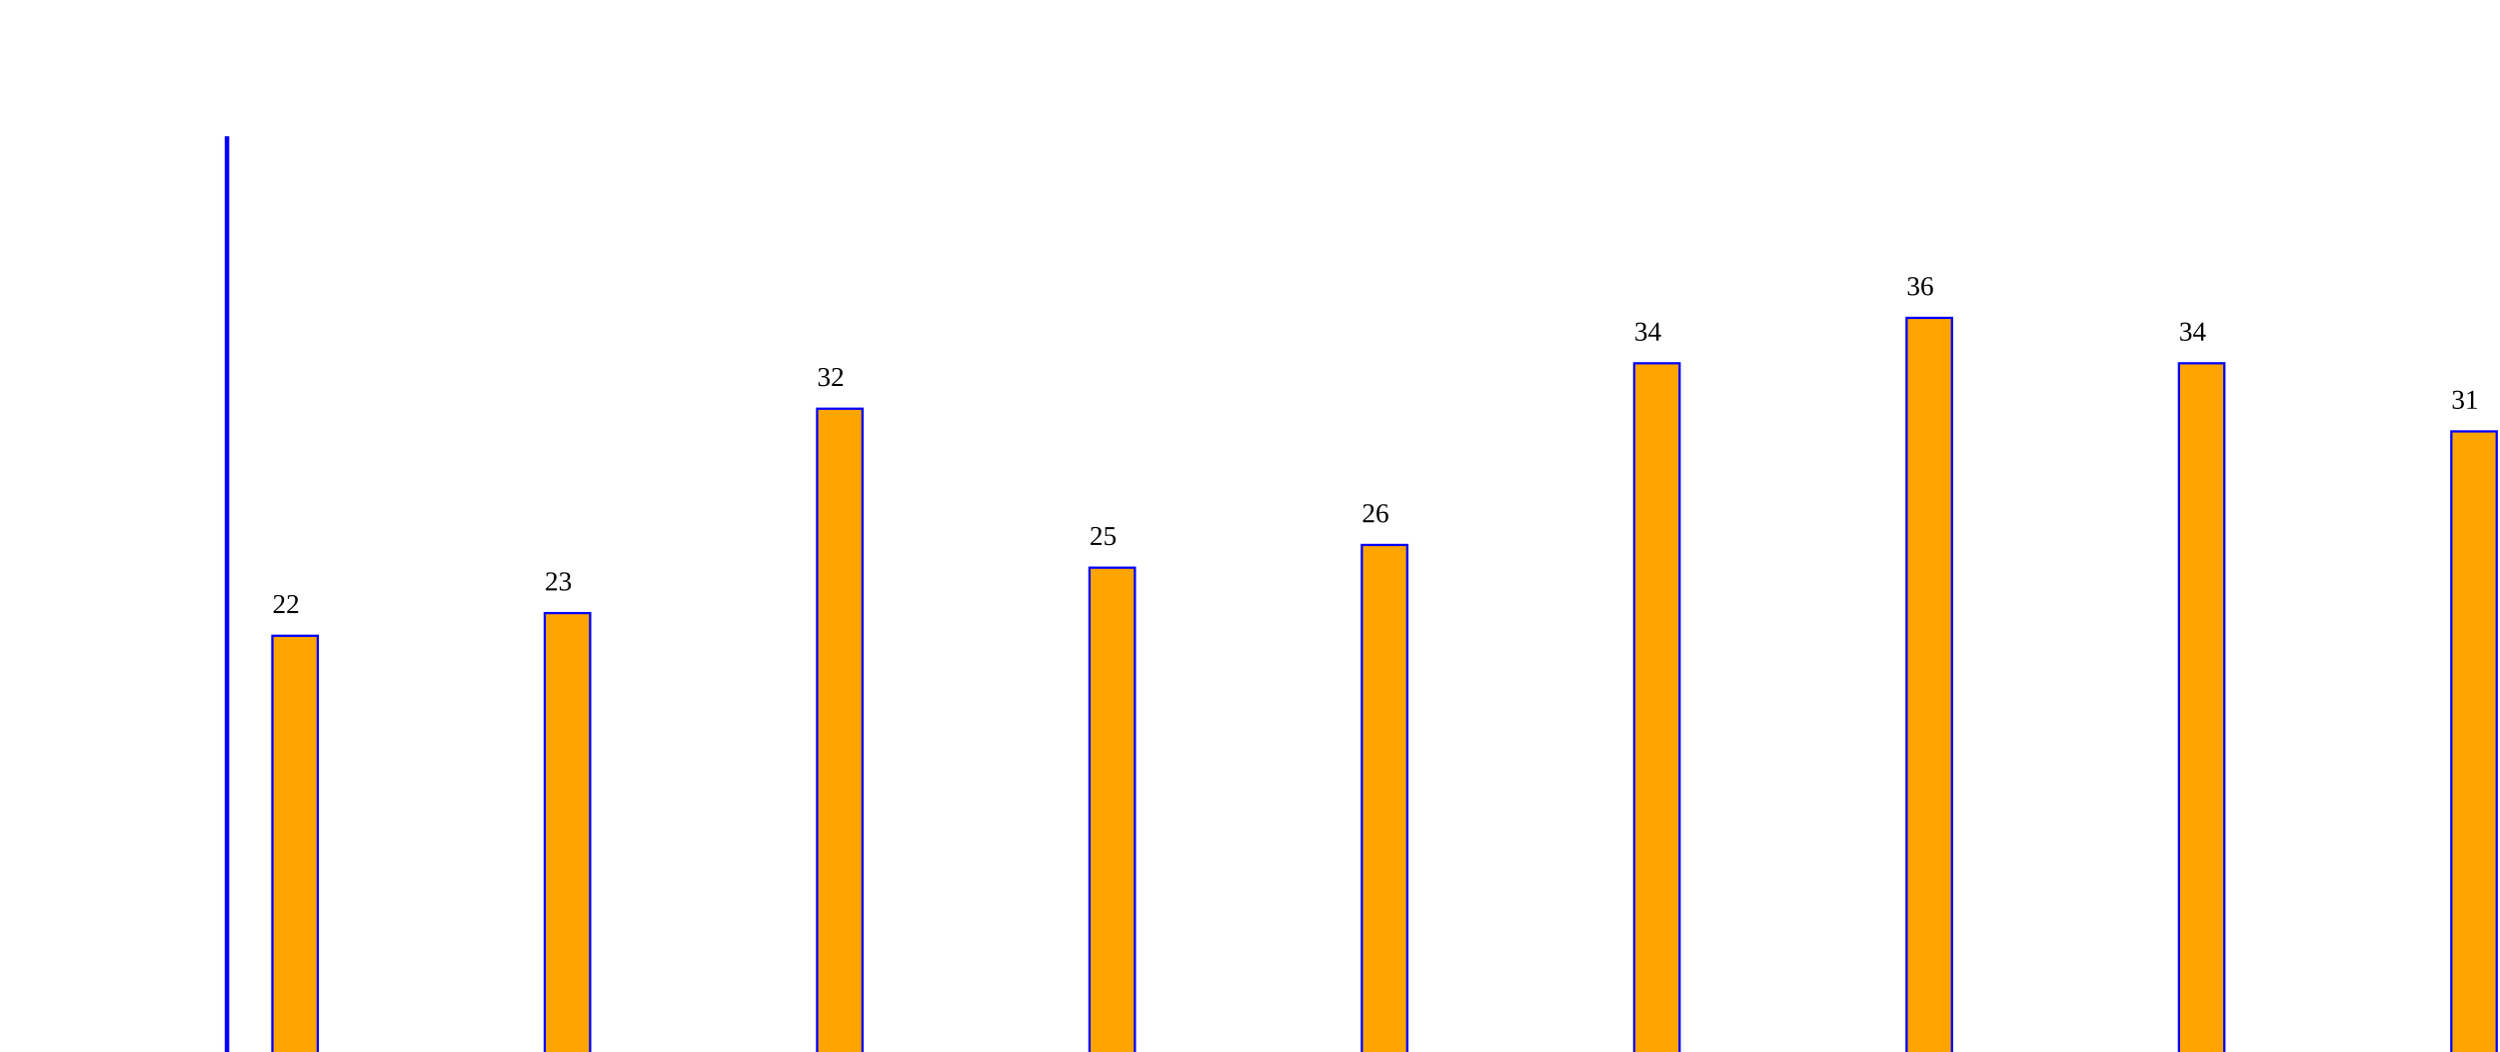
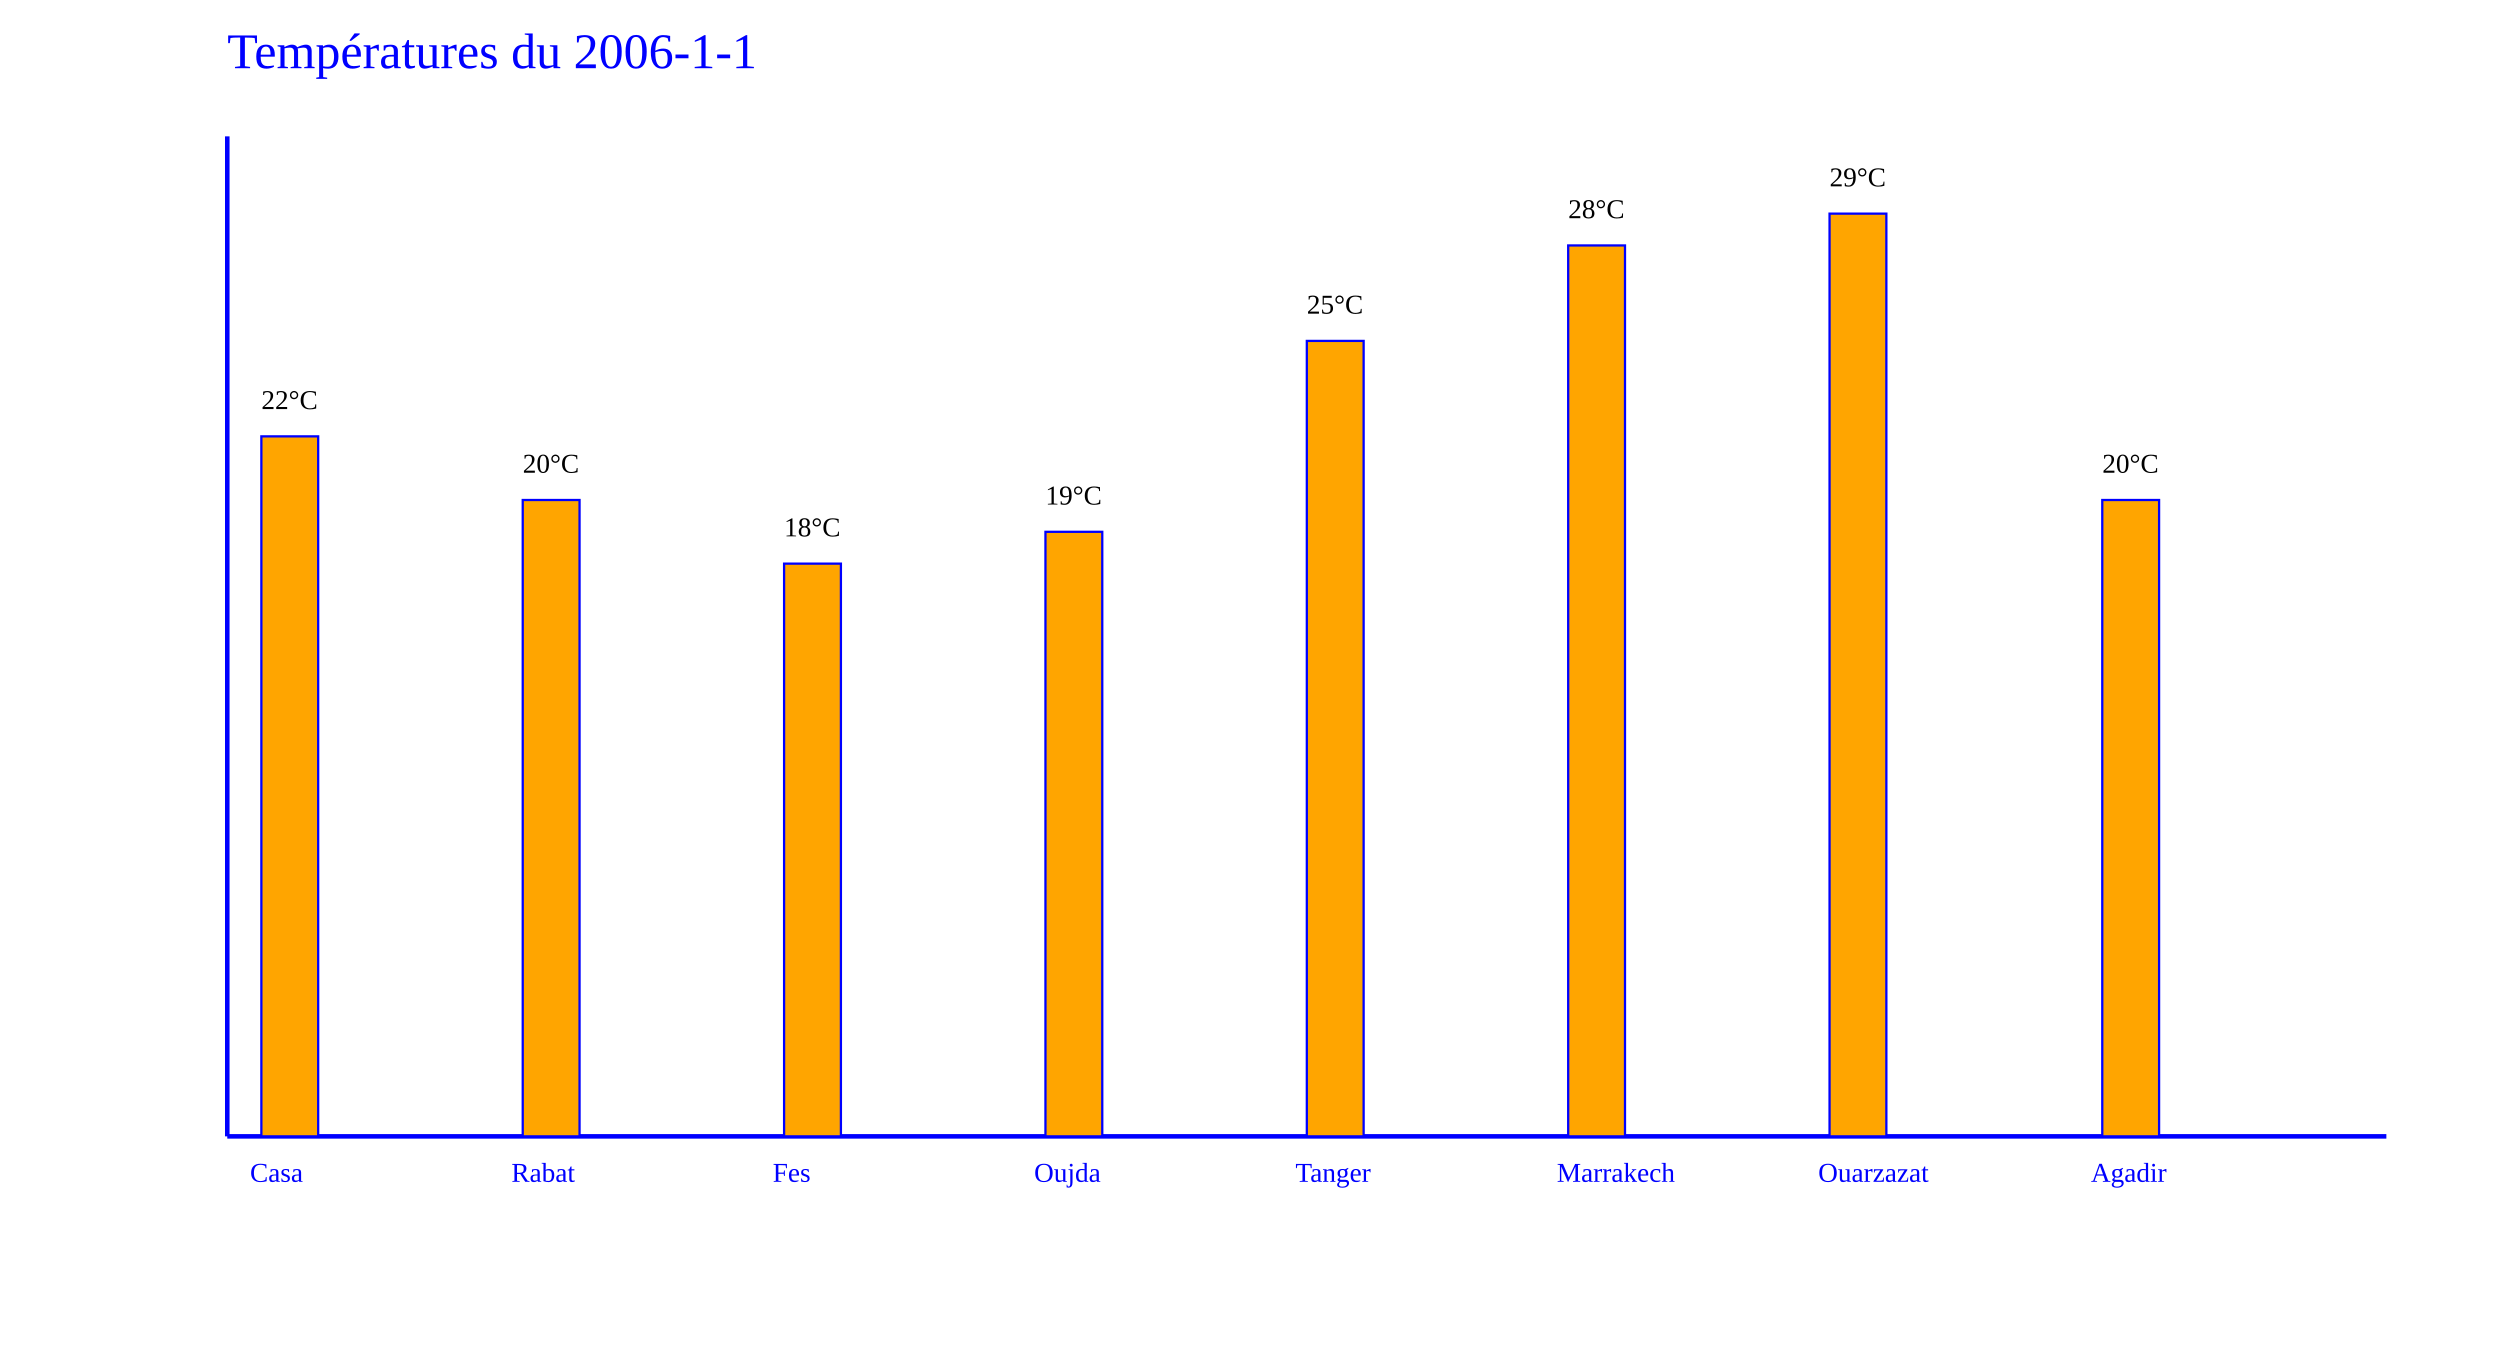
- <svg xmlns="http://www.w3.org/2000/svg" width="100%" height="100%">
+ <svg xmlns="http://www.w3.org/2000/svg" width="100%" height="600" viewBox="0 0 1100 600">
+   <text x="100" y="30" font-size="22" fill="blue">
+         Températures du 2006-1-1
+     </text>
  <line x1="100" y1="60" x2="100" y2="500" stroke="blue" stroke-width="2" />
-   <line x1="100" y1="500" x2="1200" y2="500" stroke="blue" stroke-width="2" />
-   <text stroke="blue" x="120" y="520">Casablanca</text>
-   <rect width="20" height="220" x="120" y="280" stroke="blue" fill="orange">
-     <animate attributeName="height" dur="3s" values="0;220;0" repeatCount="indefinite" />
-     <animate attributeName="y" dur="3s" from="500" values="500;280;500" repeatCount="indefinite" />
+   <line x1="100" y1="500" x2="1050" y2="500" stroke="blue" stroke-width="2" />
+   <text x="110" y="520" fill="blue">Casa</text>
+   <rect width="25" height="308" x="115" y="192" stroke="blue" fill="orange">
+     <animate attributeName="height" dur="3s" values="0;308;0" repeatCount="indefinite" />
+     <animate attributeName="y" dur="3s" values="500;192;500" repeatCount="indefinite" />
  </rect>
-   <text x="120" y="270">22</text>
-   <text stroke="blue" x="240" y="520">Mohammedia</text>
-   <rect width="20" height="230" x="240" y="270" stroke="blue" fill="orange">
-     <animate attributeName="height" dur="3s" values="0;230;0" repeatCount="indefinite" />
-     <animate attributeName="y" dur="3s" from="500" values="500;270;500" repeatCount="indefinite" />
+   <text x="115" y="180">22°C</text>
+   <text x="225" y="520" fill="blue">Rabat</text>
+   <rect width="25" height="280" x="230" y="220" stroke="blue" fill="orange">
+     <animate attributeName="height" dur="3s" values="0;280;0" repeatCount="indefinite" />
+     <animate attributeName="y" dur="3s" values="500;220;500" repeatCount="indefinite" />
  </rect>
-   <text x="240" y="260">23</text>
-   <text stroke="blue" x="360" y="520">Marrakech</text>
-   <rect width="20" height="320" x="360" y="180" stroke="blue" fill="orange">
-     <animate attributeName="height" dur="3s" values="0;320;0" repeatCount="indefinite" />
-     <animate attributeName="y" dur="3s" from="500" values="500;180;500" repeatCount="indefinite" />
+   <text x="230" y="208">20°C</text>
+   <text x="340" y="520" fill="blue">Fes</text>
+   <rect width="25" height="252" x="345" y="248" stroke="blue" fill="orange">
+     <animate attributeName="height" dur="3s" values="0;252;0" repeatCount="indefinite" />
+     <animate attributeName="y" dur="3s" values="500;248;500" repeatCount="indefinite" />
  </rect>
-   <text x="360" y="170">32</text>
-   <text stroke="blue" x="480" y="520">Tanger</text>
-   <rect width="20" height="250" x="480" y="250" stroke="blue" fill="orange">
-     <animate attributeName="height" dur="3s" values="0;250;0" repeatCount="indefinite" />
-     <animate attributeName="y" dur="3s" from="500" values="500;250;500" repeatCount="indefinite" />
+   <text x="345" y="236">18°C</text>
+   <text x="455" y="520" fill="blue">Oujda</text>
+   <rect width="25" height="266" x="460" y="234" stroke="blue" fill="orange">
+     <animate attributeName="height" dur="3s" values="0;266;0" repeatCount="indefinite" />
+     <animate attributeName="y" dur="3s" values="500;234;500" repeatCount="indefinite" />
  </rect>
-   <text x="480" y="240">25</text>
-   <text stroke="blue" x="600" y="520">El Jadida</text>
-   <rect width="20" height="260" x="600" y="240" stroke="blue" fill="orange">
-     <animate attributeName="height" dur="3s" values="0;260;0" repeatCount="indefinite" />
-     <animate attributeName="y" dur="3s" from="500" values="500;240;500" repeatCount="indefinite" />
+   <text x="460" y="222">19°C</text>
+   <text x="570" y="520" fill="blue">Tanger</text>
+   <rect width="25" height="350" x="575" y="150" stroke="blue" fill="orange">
+     <animate attributeName="height" dur="3s" values="0;350;0" repeatCount="indefinite" />
+     <animate attributeName="y" dur="3s" values="500;150;500" repeatCount="indefinite" />
  </rect>
-   <text x="600" y="230">26</text>
-   <text stroke="blue" x="720" y="520">LAAYOUNE</text>
-   <rect width="20" height="340" x="720" y="160" stroke="blue" fill="orange">
-     <animate attributeName="height" dur="3s" values="0;340;0" repeatCount="indefinite" />
-     <animate attributeName="y" dur="3s" from="500" values="500;160;500" repeatCount="indefinite" />
+   <text x="575" y="138">25°C</text>
+   <text x="685" y="520" fill="blue">Marrakech</text>
+   <rect width="25" height="392" x="690" y="108" stroke="blue" fill="orange">
+     <animate attributeName="height" dur="3s" values="0;392;0" repeatCount="indefinite" />
+     <animate attributeName="y" dur="3s" values="500;108;500" repeatCount="indefinite" />
  </rect>
-   <text x="720" y="150">34</text>
-   <text stroke="blue" x="840" y="520">OUARZAZATE</text>
-   <rect width="20" height="360" x="840" y="140" stroke="blue" fill="orange">
-     <animate attributeName="height" dur="3s" values="0;360;0" repeatCount="indefinite" />
-     <animate attributeName="y" dur="3s" from="500" values="500;140;500" repeatCount="indefinite" />
+   <text x="690" y="96">28°C</text>
+   <text x="800" y="520" fill="blue">Ouarzazat</text>
+   <rect width="25" height="406" x="805" y="94" stroke="blue" fill="orange">
+     <animate attributeName="height" dur="3s" values="0;406;0" repeatCount="indefinite" />
+     <animate attributeName="y" dur="3s" values="500;94;500" repeatCount="indefinite" />
  </rect>
-   <text x="840" y="130">36</text>
-   <text stroke="blue" x="960" y="520">DAKHLA</text>
-   <rect width="20" height="340" x="960" y="160" stroke="blue" fill="orange">
-     <animate attributeName="height" dur="3s" values="0;340;0" repeatCount="indefinite" />
-     <animate attributeName="y" dur="3s" from="500" values="500;160;500" repeatCount="indefinite" />
+   <text x="805" y="82">29°C</text>
+   <text x="920" y="520" fill="blue">Agadir</text>
+   <rect width="25" height="280" x="925" y="220" stroke="blue" fill="orange">
+     <animate attributeName="height" dur="3s" values="0;280;0" repeatCount="indefinite" />
+     <animate attributeName="y" dur="3s" values="500;220;500" repeatCount="indefinite" />
  </rect>
-   <text x="960" y="150">34</text>
-   <text stroke="blue" x="1080" y="520">OUJDA</text>
-   <rect width="20" height="310" x="1080" y="190" stroke="blue" fill="orange">
-     <animate attributeName="height" dur="3s" values="0;310;0" repeatCount="indefinite" />
-     <animate attributeName="y" dur="3s" from="500" values="500;190;500" repeatCount="indefinite" />
-   </rect>
-   <text x="1080" y="180">31</text>
+   <text x="925" y="208">20°C</text>
</svg>
